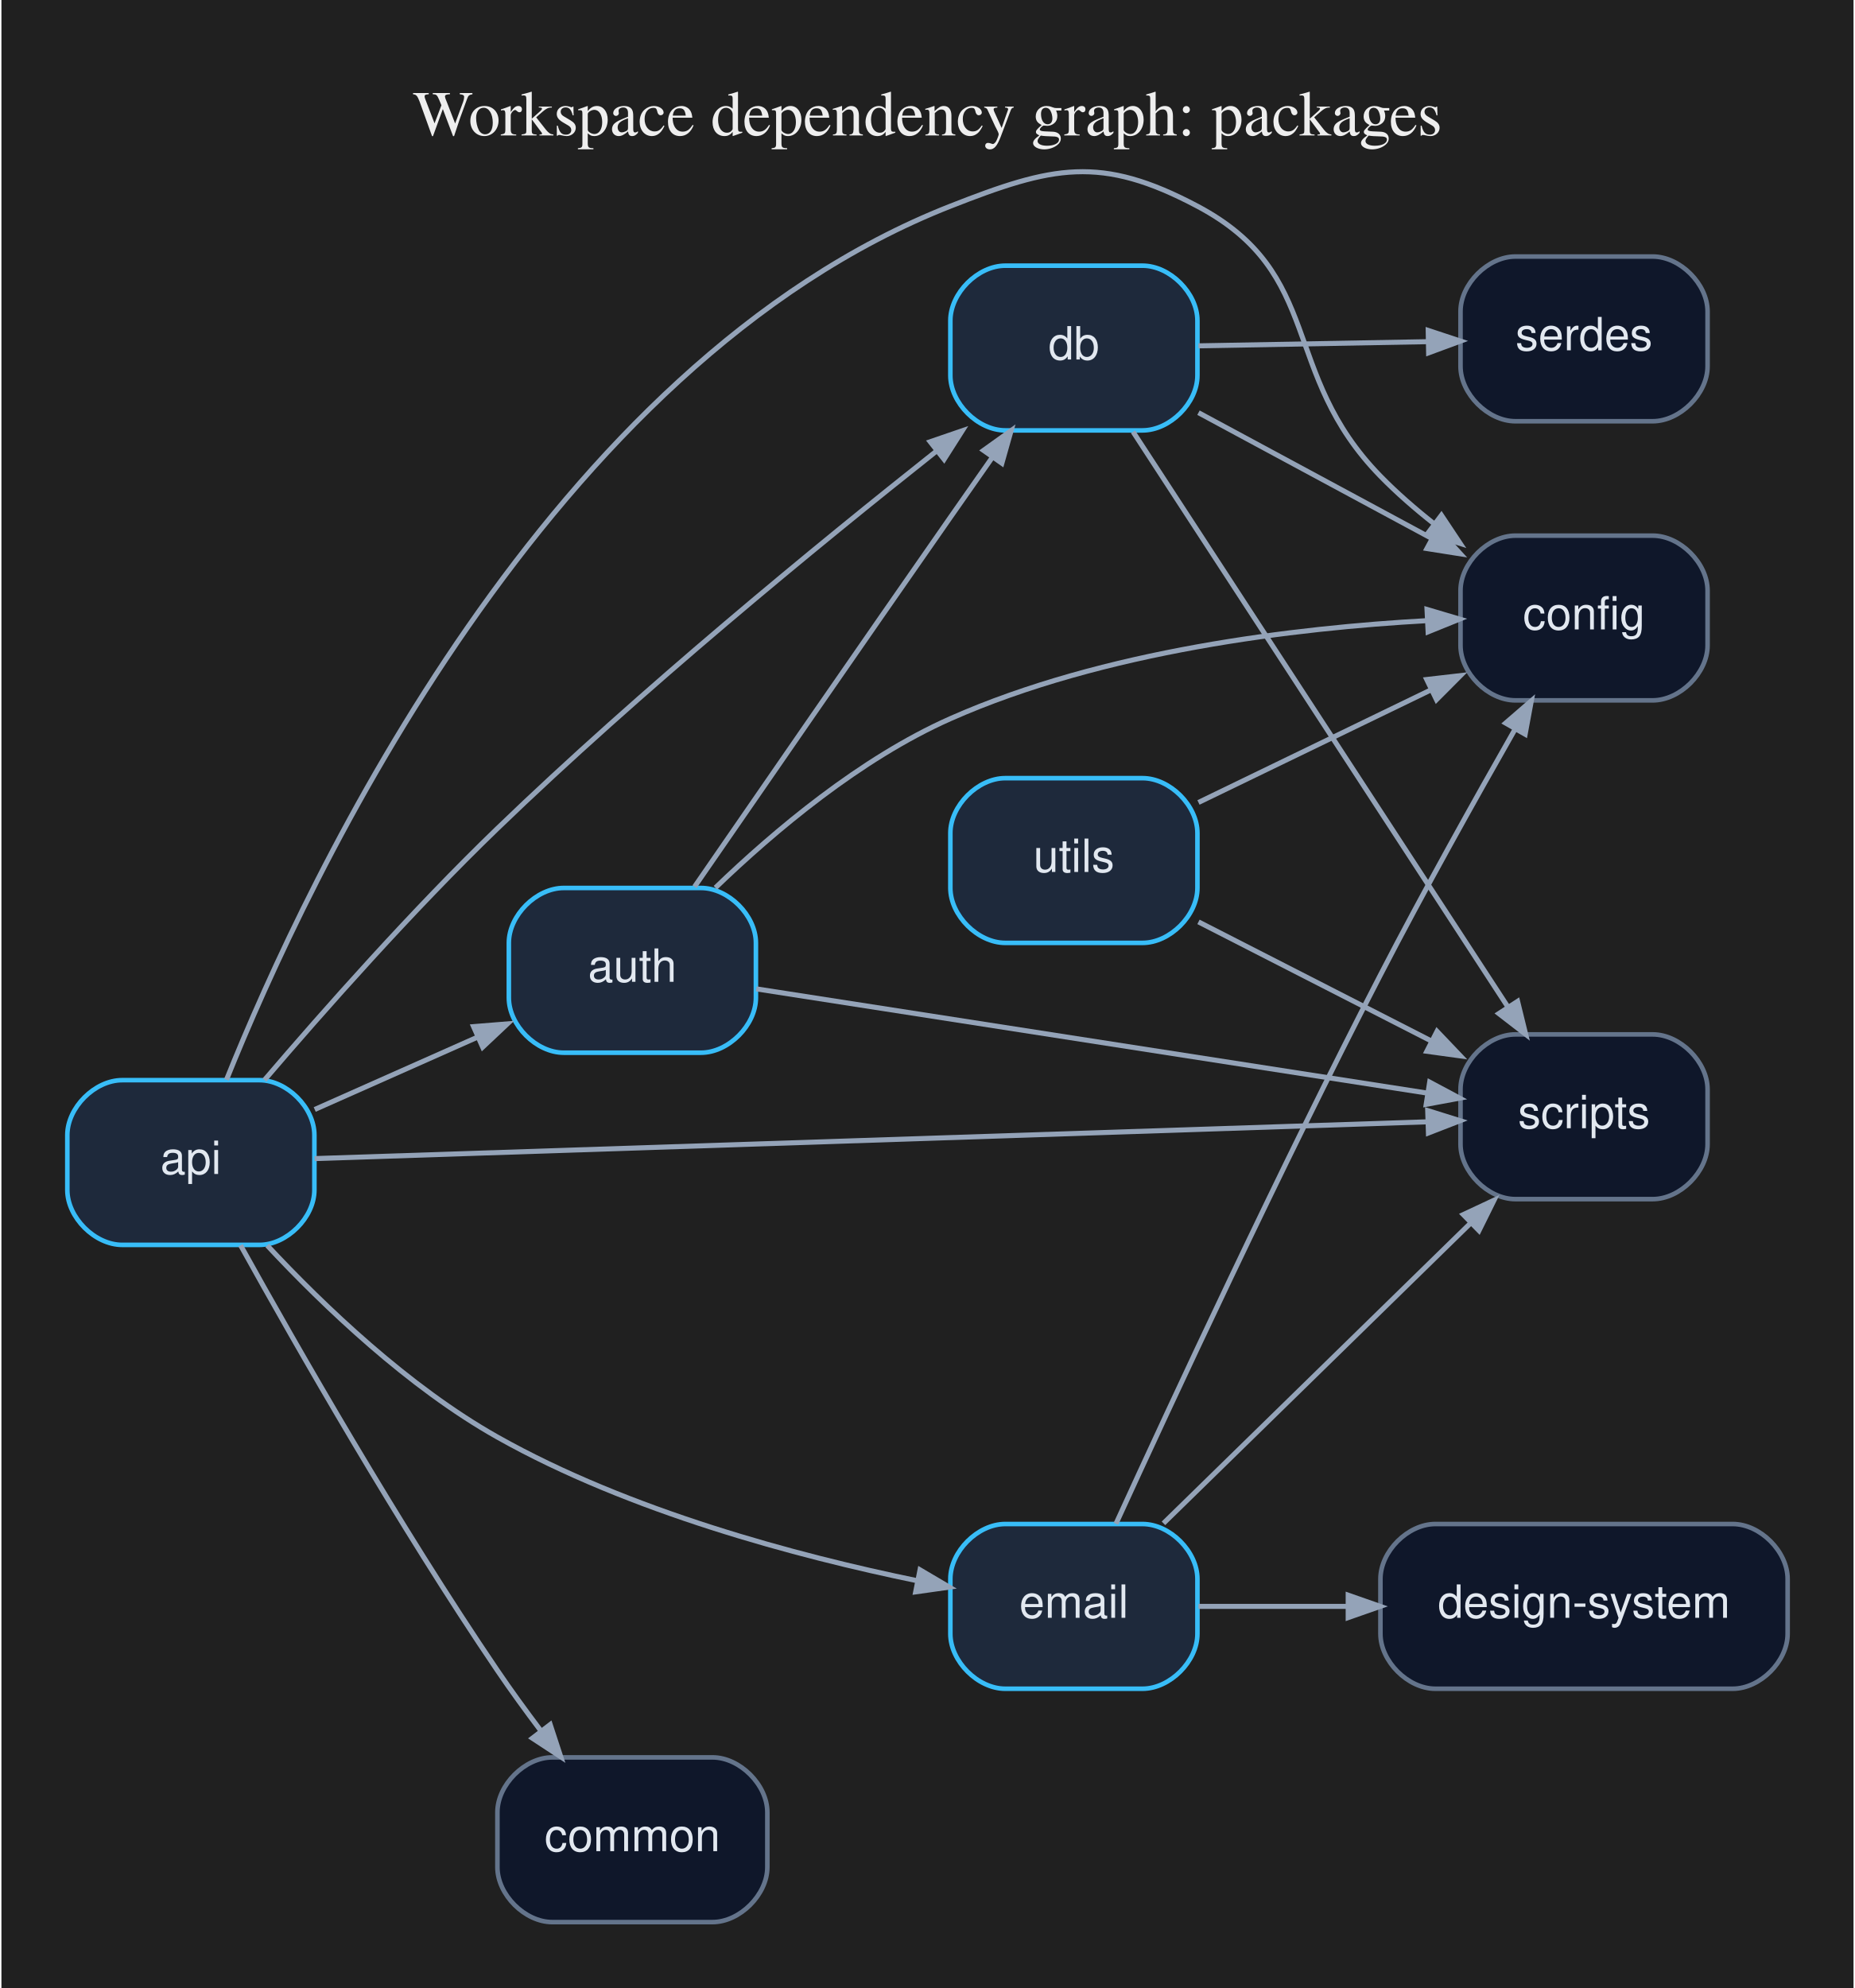
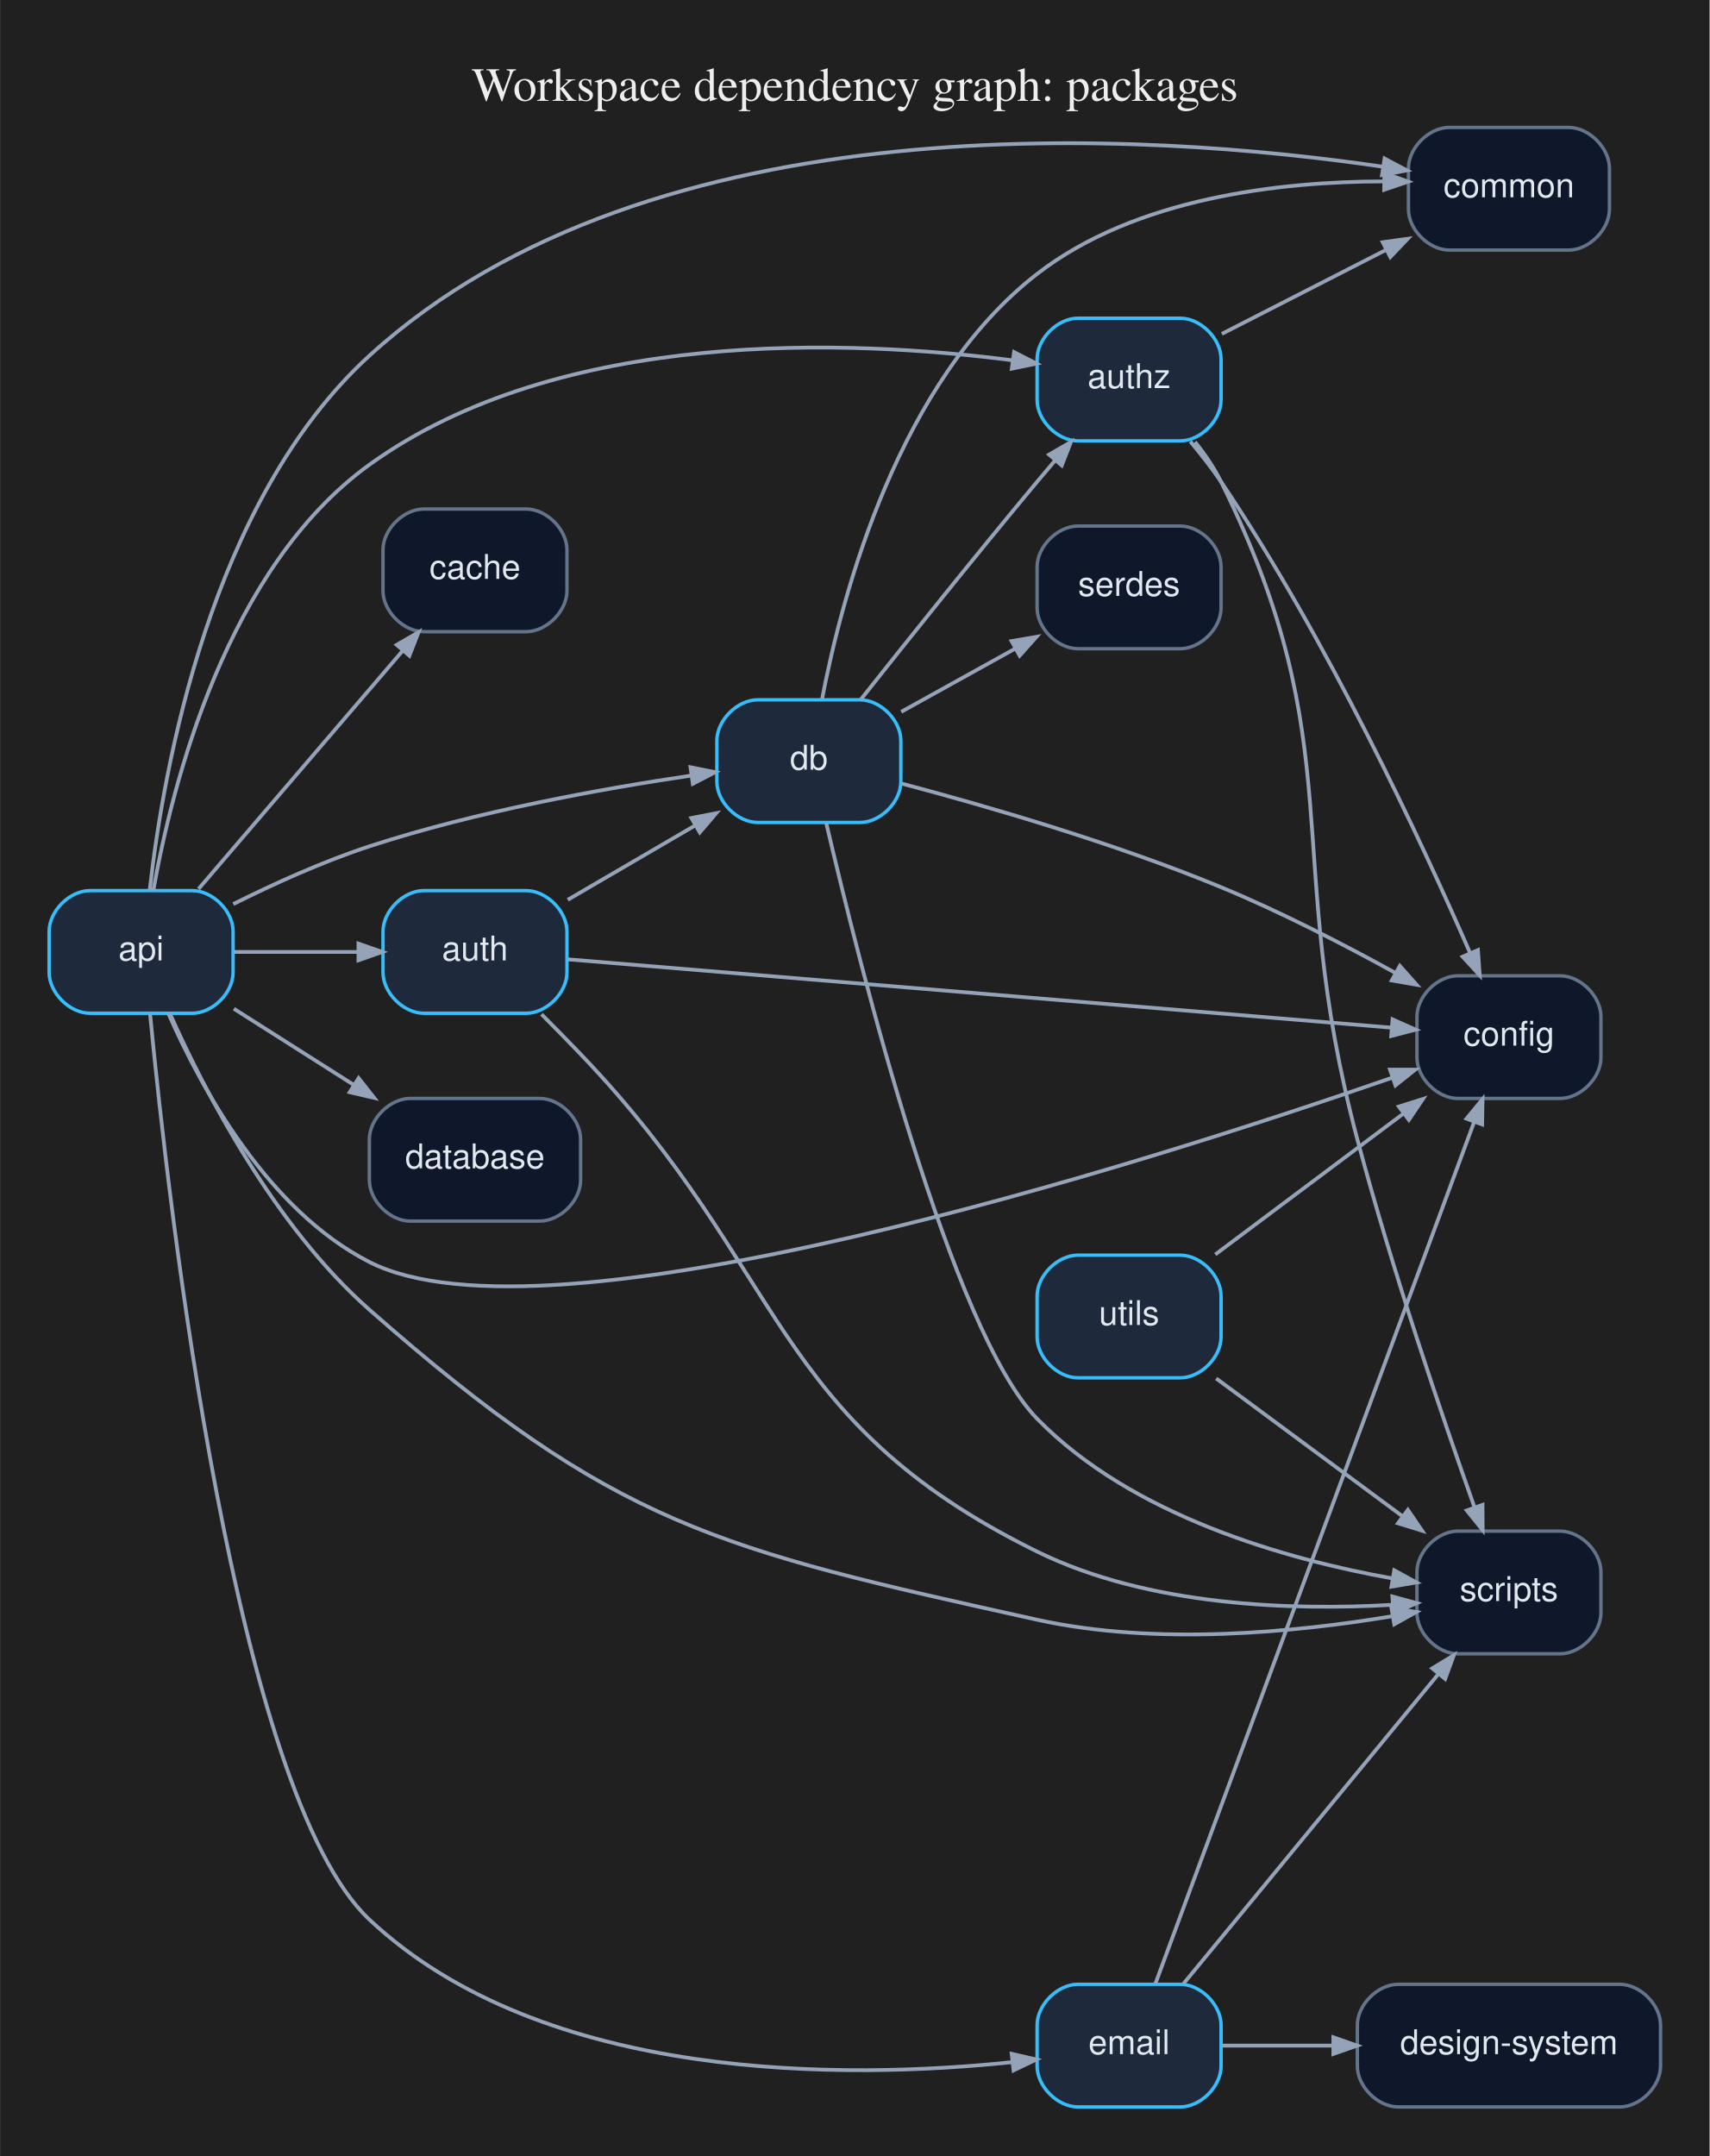
- <svg xmlns="http://www.w3.org/2000/svg" width="405pt" height="434pt" viewBox="0.00 0.00 404.80 434.46">
-   <g id="graph0" class="graph" transform="scale(1 1) rotate(0) translate(14.4 420.06)">
-     <polygon fill="#202020" stroke="transparent" points="-14.4,14.4 -14.4,-420.06 390.4,-420.06 390.4,14.4 -14.4,14.4" />
-     <text text-anchor="middle" x="188" y="-390.46" font-family="Times,serif" font-size="14.00" fill="#eeeeee">Workspace dependency graph: packages</text>
+ <svg xmlns="http://www.w3.org/2000/svg" width="502pt" height="633pt" viewBox="0.00 0.00 501.80 632.80">
+   <g id="graph0" class="graph" transform="scale(1 1) rotate(0) translate(14.4 618.4)">
+     <polygon fill="#202020" stroke="transparent" points="-14.4,14.4 -14.4,-618.4 487.4,-618.4 487.4,14.4 -14.4,14.4" />
+     <text text-anchor="middle" x="236.5" y="-588.8" font-family="Times,serif" font-size="14.00" fill="#eeeeee">Workspace dependency graph: packages</text>
    <g id="node1" class="node">
-       <path fill="#1e293b" stroke="#38bdf8" d="M42,-184C42,-184 12,-184 12,-184 6,-184 0,-178 0,-172 0,-172 0,-160 0,-160 0,-154 6,-148 12,-148 12,-148 42,-148 42,-148 48,-148 54,-154 54,-160 54,-160 54,-172 54,-172 54,-178 48,-184 42,-184" />
-       <text text-anchor="middle" x="27" y="-163.5" font-family="Helvetica,sans-Serif" font-size="10.00" fill="#e2e8f0">api</text>
+       <path fill="#1e293b" stroke="#38bdf8" d="M42,-357C42,-357 12,-357 12,-357 6,-357 0,-351 0,-345 0,-345 0,-333 0,-333 0,-327 6,-321 12,-321 12,-321 42,-321 42,-321 48,-321 54,-327 54,-333 54,-333 54,-345 54,-345 54,-351 48,-357 42,-357" />
+       <text text-anchor="middle" x="27" y="-336.5" font-family="Helvetica,sans-Serif" font-size="10.00" fill="#e2e8f0">api</text>
    </g>
    <g id="node2" class="node">
-       <path fill="#1e293b" stroke="#38bdf8" d="M138.5,-226C138.5,-226 108.5,-226 108.5,-226 102.5,-226 96.5,-220 96.5,-214 96.5,-214 96.5,-202 96.5,-202 96.5,-196 102.5,-190 108.5,-190 108.5,-190 138.5,-190 138.5,-190 144.5,-190 150.5,-196 150.5,-202 150.5,-202 150.5,-214 150.5,-214 150.5,-220 144.5,-226 138.5,-226" />
-       <text text-anchor="middle" x="123.5" y="-205.5" font-family="Helvetica,sans-Serif" font-size="10.00" fill="#e2e8f0">auth</text>
+       <path fill="#1e293b" stroke="#38bdf8" d="M140,-357C140,-357 110,-357 110,-357 104,-357 98,-351 98,-345 98,-345 98,-333 98,-333 98,-327 104,-321 110,-321 110,-321 140,-321 140,-321 146,-321 152,-327 152,-333 152,-333 152,-345 152,-345 152,-351 146,-357 140,-357" />
+       <text text-anchor="middle" x="125" y="-336.5" font-family="Helvetica,sans-Serif" font-size="10.00" fill="#e2e8f0">auth</text>
    </g>
    <g id="edge1" class="edge">
-       <path fill="none" stroke="#94a3b8" stroke-width="1.1" d="M54.07,-177.59C65.03,-182.46 77.91,-188.18 89.52,-193.34" />
-       <polygon fill="#94a3b8" stroke="#94a3b8" stroke-width="1.1" points="88.79,-195.7 96.18,-196.3 90.78,-191.22 88.79,-195.7" />
+       <path fill="none" stroke="#94a3b8" stroke-width="1.1" d="M54.23,-339C65.45,-339 78.68,-339 90.59,-339" />
+       <polygon fill="#94a3b8" stroke="#94a3b8" stroke-width="1.1" points="90.8,-341.45 97.8,-339 90.8,-336.55 90.8,-341.45" />
    </g>
    <g id="node3" class="node">
-       <path fill="#0f172a" stroke="#64748b" d="M141,-36C141,-36 106,-36 106,-36 100,-36 94,-30 94,-24 94,-24 94,-12 94,-12 94,-6 100,0 106,0 106,0 141,0 141,0 147,0 153,-6 153,-12 153,-12 153,-24 153,-24 153,-30 147,-36 141,-36" />
-       <text text-anchor="middle" x="123.5" y="-15.5" font-family="Helvetica,sans-Serif" font-size="10.00" fill="#e2e8f0">common</text>
+       <path fill="#1e293b" stroke="#38bdf8" d="M332,-525C332,-525 302,-525 302,-525 296,-525 290,-519 290,-513 290,-513 290,-501 290,-501 290,-495 296,-489 302,-489 302,-489 332,-489 332,-489 338,-489 344,-495 344,-501 344,-501 344,-513 344,-513 344,-519 338,-525 332,-525" />
+       <text text-anchor="middle" x="317" y="-504.5" font-family="Helvetica,sans-Serif" font-size="10.00" fill="#e2e8f0">authz</text>
    </g>
    <g id="edge2" class="edge">
-       <path fill="none" stroke="#94a3b8" stroke-width="1.1" d="M37.87,-147.91C50.25,-125.59 72.47,-86.72 94,-55 96.94,-50.66 100.22,-46.16 103.47,-41.85" />
-       <polygon fill="#94a3b8" stroke="#94a3b8" stroke-width="1.1" points="105.54,-43.17 107.85,-36.12 101.65,-40.19 105.54,-43.17" />
+       <path fill="none" stroke="#94a3b8" stroke-width="1.1" d="M30.59,-357.04C36.09,-388.22 52.1,-451.75 94,-482 150.12,-522.51 235.87,-518.69 282.68,-512.66" />
+       <polygon fill="#94a3b8" stroke="#94a3b8" stroke-width="1.1" points="283.24,-515.06 289.84,-511.68 282.58,-510.2 283.24,-515.06" />
    </g>
    <g id="node4" class="node">
-       <path fill="#0f172a" stroke="#64748b" d="M346.5,-303C346.5,-303 316.5,-303 316.5,-303 310.5,-303 304.5,-297 304.5,-291 304.5,-291 304.5,-279 304.5,-279 304.5,-273 310.5,-267 316.5,-267 316.5,-267 346.5,-267 346.5,-267 352.5,-267 358.5,-273 358.5,-279 358.5,-279 358.5,-291 358.5,-291 358.5,-297 352.5,-303 346.5,-303" />
-       <text text-anchor="middle" x="331.5" y="-282.5" font-family="Helvetica,sans-Serif" font-size="10.00" fill="#e2e8f0">config</text>
+       <path fill="#0f172a" stroke="#64748b" d="M140,-469C140,-469 110,-469 110,-469 104,-469 98,-463 98,-457 98,-457 98,-445 98,-445 98,-439 104,-433 110,-433 110,-433 140,-433 140,-433 146,-433 152,-439 152,-445 152,-445 152,-457 152,-457 152,-463 146,-469 140,-469" />
+       <text text-anchor="middle" x="125" y="-448.5" font-family="Helvetica,sans-Serif" font-size="10.00" fill="#e2e8f0">cache</text>
    </g>
    <g id="edge3" class="edge">
-       <path fill="none" stroke="#94a3b8" stroke-width="1.1" d="M34.79,-184.1C52.56,-228.27 105.22,-340.51 193,-375 215.34,-383.78 225.8,-386.24 247,-375 274.99,-360.16 264.86,-338.66 287,-316 290.56,-312.35 294.6,-308.84 298.75,-305.57" />
-       <polygon fill="#94a3b8" stroke="#94a3b8" stroke-width="1.1" points="300.33,-307.46 304.44,-301.29 297.38,-303.54 300.33,-307.46" />
+       <path fill="none" stroke="#94a3b8" stroke-width="1.1" d="M43.85,-357.49C60.28,-376.66 86,-406.67 103.86,-427.5" />
+       <polygon fill="#94a3b8" stroke="#94a3b8" stroke-width="1.1" points="102.03,-429.13 108.44,-432.85 105.75,-425.94 102.03,-429.13" />
    </g>
    <g id="node5" class="node">
-       <path fill="#1e293b" stroke="#38bdf8" d="M235,-362C235,-362 205,-362 205,-362 199,-362 193,-356 193,-350 193,-350 193,-338 193,-338 193,-332 199,-326 205,-326 205,-326 235,-326 235,-326 241,-326 247,-332 247,-338 247,-338 247,-350 247,-350 247,-356 241,-362 235,-362" />
-       <text text-anchor="middle" x="220" y="-341.5" font-family="Helvetica,sans-Serif" font-size="10.00" fill="#e2e8f0">db</text>
+       <path fill="#0f172a" stroke="#64748b" d="M446,-581C446,-581 411,-581 411,-581 405,-581 399,-575 399,-569 399,-569 399,-557 399,-557 399,-551 405,-545 411,-545 411,-545 446,-545 446,-545 452,-545 458,-551 458,-557 458,-557 458,-569 458,-569 458,-575 452,-581 446,-581" />
+       <text text-anchor="middle" x="428.5" y="-560.5" font-family="Helvetica,sans-Serif" font-size="10.00" fill="#e2e8f0">common</text>
    </g>
    <g id="edge4" class="edge">
-       <path fill="none" stroke="#94a3b8" stroke-width="1.1" d="M43.09,-184.03C56.06,-199.21 75.55,-221.21 94,-239 125.3,-269.18 163.97,-300.89 189.94,-321.46" />
-       <polygon fill="#94a3b8" stroke="#94a3b8" stroke-width="1.1" points="188.59,-323.52 195.61,-325.93 191.63,-319.67 188.59,-323.52" />
+       <path fill="none" stroke="#94a3b8" stroke-width="1.1" d="M29.52,-357.08C33.48,-392.53 47.34,-471.44 94,-514 177.22,-589.91 323.84,-579.37 391.47,-569.47" />
+       <polygon fill="#94a3b8" stroke="#94a3b8" stroke-width="1.1" points="391.99,-571.87 398.54,-568.39 391.25,-567.02 391.99,-571.87" />
+     </g>
+     <g id="node6" class="node">
+       <path fill="#0f172a" stroke="#64748b" d="M443.5,-332C443.5,-332 413.5,-332 413.5,-332 407.5,-332 401.5,-326 401.5,-320 401.5,-320 401.5,-308 401.5,-308 401.5,-302 407.5,-296 413.5,-296 413.5,-296 443.5,-296 443.5,-296 449.5,-296 455.5,-302 455.5,-308 455.5,-308 455.5,-320 455.5,-320 455.5,-326 449.5,-332 443.5,-332" />
+       <text text-anchor="middle" x="428.5" y="-311.5" font-family="Helvetica,sans-Serif" font-size="10.00" fill="#e2e8f0">config</text>
+     </g>
+     <g id="edge5" class="edge">
+       <path fill="none" stroke="#94a3b8" stroke-width="1.1" d="M35,-320.96C44.58,-299.09 64.1,-263.25 94,-248 146.59,-221.18 320.64,-276.58 394.21,-302.08" />
+       <polygon fill="#94a3b8" stroke="#94a3b8" stroke-width="1.1" points="393.59,-304.45 401,-304.45 395.2,-299.83 393.59,-304.45" />
    </g>
    <g id="node7" class="node">
-       <path fill="#1e293b" stroke="#38bdf8" d="M235,-87C235,-87 205,-87 205,-87 199,-87 193,-81 193,-75 193,-75 193,-63 193,-63 193,-57 199,-51 205,-51 205,-51 235,-51 235,-51 241,-51 247,-57 247,-63 247,-63 247,-75 247,-75 247,-81 241,-87 235,-87" />
-       <text text-anchor="middle" x="220" y="-66.5" font-family="Helvetica,sans-Serif" font-size="10.00" fill="#e2e8f0">email</text>
+       <path fill="#0f172a" stroke="#64748b" d="M144,-296C144,-296 106,-296 106,-296 100,-296 94,-290 94,-284 94,-284 94,-272 94,-272 94,-266 100,-260 106,-260 106,-260 144,-260 144,-260 150,-260 156,-266 156,-272 156,-272 156,-284 156,-284 156,-290 150,-296 144,-296" />
+       <text text-anchor="middle" x="125" y="-275.5" font-family="Helvetica,sans-Serif" font-size="10.00" fill="#e2e8f0">database</text>
    </g>
-     <g id="edge5" class="edge">
-       <path fill="none" stroke="#94a3b8" stroke-width="1.1" d="M43.69,-147.88C56.12,-134.56 74.57,-116.94 94,-106 122.84,-89.76 159.53,-80 185.68,-74.62" />
-       <polygon fill="#94a3b8" stroke="#94a3b8" stroke-width="1.1" points="186.37,-76.98 192.76,-73.21 185.42,-72.17 186.37,-76.98" />
+     <g id="edge6" class="edge">
+       <path fill="none" stroke="#94a3b8" stroke-width="1.1" d="M54.23,-322.33C65.11,-315.42 77.87,-307.31 89.49,-299.93" />
+       <polygon fill="#94a3b8" stroke="#94a3b8" stroke-width="1.1" points="90.85,-301.97 95.44,-296.15 88.22,-297.83 90.85,-301.97" />
    </g>
    <g id="node8" class="node">
-       <path fill="#0f172a" stroke="#64748b" d="M346.5,-194C346.5,-194 316.5,-194 316.5,-194 310.5,-194 304.5,-188 304.5,-182 304.5,-182 304.5,-170 304.5,-170 304.5,-164 310.5,-158 316.5,-158 316.5,-158 346.5,-158 346.5,-158 352.5,-158 358.5,-164 358.5,-170 358.5,-170 358.5,-182 358.5,-182 358.5,-188 352.5,-194 346.5,-194" />
-       <text text-anchor="middle" x="331.5" y="-173.5" font-family="Helvetica,sans-Serif" font-size="10.00" fill="#e2e8f0">scripts</text>
-     </g>
-     <g id="edge6" class="edge">
-       <path fill="none" stroke="#94a3b8" stroke-width="1.1" d="M54.05,-166.86C109,-168.68 236.68,-172.9 297.35,-174.9" />
-       <polygon fill="#94a3b8" stroke="#94a3b8" stroke-width="1.1" points="297.33,-177.35 304.4,-175.14 297.49,-172.46 297.33,-177.35" />
+       <path fill="#1e293b" stroke="#38bdf8" d="M238,-413C238,-413 208,-413 208,-413 202,-413 196,-407 196,-401 196,-401 196,-389 196,-389 196,-383 202,-377 208,-377 208,-377 238,-377 238,-377 244,-377 250,-383 250,-389 250,-389 250,-401 250,-401 250,-407 244,-413 238,-413" />
+       <text text-anchor="middle" x="223" y="-392.5" font-family="Helvetica,sans-Serif" font-size="10.00" fill="#e2e8f0">db</text>
    </g>
    <g id="edge7" class="edge">
-       <path fill="none" stroke="#94a3b8" stroke-width="1.1" d="M141.65,-226.05C154.56,-238.48 173.34,-254.28 193,-263 226.51,-277.87 268.57,-282.84 297.29,-284.43" />
-       <polygon fill="#94a3b8" stroke="#94a3b8" stroke-width="1.1" points="297.18,-286.87 304.29,-284.76 297.42,-281.98 297.18,-286.87" />
+       <path fill="none" stroke="#94a3b8" stroke-width="1.1" d="M54.05,-353.05C65.95,-358.99 80.4,-365.55 94,-370 125.28,-380.23 162.3,-386.9 188.46,-390.76" />
+       <polygon fill="#94a3b8" stroke="#94a3b8" stroke-width="1.1" points="188.26,-393.2 195.53,-391.77 188.95,-388.35 188.26,-393.2" />
+     </g>
+     <g id="node10" class="node">
+       <path fill="#1e293b" stroke="#38bdf8" d="M332,-36C332,-36 302,-36 302,-36 296,-36 290,-30 290,-24 290,-24 290,-12 290,-12 290,-6 296,0 302,0 302,0 332,0 332,0 338,0 344,-6 344,-12 344,-12 344,-24 344,-24 344,-30 338,-36 332,-36" />
+       <text text-anchor="middle" x="317" y="-15.5" font-family="Helvetica,sans-Serif" font-size="10.00" fill="#e2e8f0">email</text>
    </g>
    <g id="edge8" class="edge">
-       <path fill="none" stroke="#94a3b8" stroke-width="1.1" d="M137.09,-226.27C150.8,-246.16 173.39,-278.88 193,-307 195.96,-311.25 199.13,-315.77 202.19,-320.13" />
-       <polygon fill="#94a3b8" stroke="#94a3b8" stroke-width="1.1" points="200.25,-321.63 206.28,-325.95 204.26,-318.82 200.25,-321.63" />
+       <path fill="none" stroke="#94a3b8" stroke-width="1.1" d="M29.63,-320.78C35.11,-264 54.69,-91.9 94,-55 145.35,-6.8 234.44,-8.13 282.68,-13.14" />
+       <polygon fill="#94a3b8" stroke="#94a3b8" stroke-width="1.1" points="282.54,-15.59 289.77,-13.93 283.09,-10.72 282.54,-15.59" />
+     </g>
+     <g id="node11" class="node">
+       <path fill="#0f172a" stroke="#64748b" d="M443.5,-169C443.5,-169 413.5,-169 413.5,-169 407.5,-169 401.5,-163 401.5,-157 401.5,-157 401.5,-145 401.5,-145 401.5,-139 407.5,-133 413.5,-133 413.5,-133 443.5,-133 443.5,-133 449.5,-133 455.5,-139 455.5,-145 455.5,-145 455.5,-157 455.5,-157 455.5,-163 449.5,-169 443.5,-169" />
+       <text text-anchor="middle" x="428.5" y="-148.5" font-family="Helvetica,sans-Serif" font-size="10.00" fill="#e2e8f0">scripts</text>
    </g>
    <g id="edge9" class="edge">
-       <path fill="none" stroke="#94a3b8" stroke-width="1.1" d="M150.59,-203.95C187.87,-198.16 256.37,-187.51 297.25,-181.17" />
-       <polygon fill="#94a3b8" stroke="#94a3b8" stroke-width="1.1" points="297.76,-183.57 304.3,-180.07 297,-178.72 297.76,-183.57" />
+       <path fill="none" stroke="#94a3b8" stroke-width="1.1" d="M35.5,-320.81C45.73,-297.92 66.05,-258.62 94,-234 166.07,-170.52 196.22,-163.71 290,-143 324.94,-135.29 366.01,-139.32 394.11,-144.01" />
+       <polygon fill="#94a3b8" stroke="#94a3b8" stroke-width="1.1" points="394,-146.48 401.31,-145.27 394.84,-141.65 394,-146.48" />
    </g>
    <g id="edge10" class="edge">
-       <path fill="none" stroke="#94a3b8" stroke-width="1.1" d="M247.23,-329.87C262.53,-321.62 281.96,-311.15 298.2,-302.4" />
-       <polygon fill="#94a3b8" stroke="#94a3b8" stroke-width="1.1" points="299.49,-304.49 304.49,-299.02 297.16,-300.18 299.49,-304.49" />
+       <path fill="none" stroke="#94a3b8" stroke-width="1.1" d="M152.23,-336.83C207.02,-332.28 333.55,-321.79 394.07,-316.77" />
+       <polygon fill="#94a3b8" stroke="#94a3b8" stroke-width="1.1" points="394.34,-319.21 401.12,-316.19 393.94,-314.32 394.34,-319.21" />
    </g>
    <g id="edge11" class="edge">
-       <path fill="none" stroke="#94a3b8" stroke-width="1.1" d="M232.93,-325.7C252.81,-295.2 292.72,-233.97 314.84,-200.03" />
-       <polygon fill="#94a3b8" stroke="#94a3b8" stroke-width="1.1" points="316.98,-201.22 318.75,-194.02 312.88,-198.55 316.98,-201.22" />
+       <path fill="none" stroke="#94a3b8" stroke-width="1.1" d="M152.23,-354.3C163.77,-361.03 177.43,-369 189.59,-376.1" />
+       <polygon fill="#94a3b8" stroke="#94a3b8" stroke-width="1.1" points="188.52,-378.31 195.8,-379.72 190.99,-374.07 188.52,-378.31" />
+     </g>
+     <g id="edge12" class="edge">
+       <path fill="none" stroke="#94a3b8" stroke-width="1.1" d="M144.53,-320.72C148.35,-316.88 152.33,-312.83 156,-309 216.93,-245.4 210.99,-201.91 290,-163 322.8,-146.85 365.34,-145.69 394.36,-147.38" />
+       <polygon fill="#94a3b8" stroke="#94a3b8" stroke-width="1.1" points="394.28,-149.83 401.44,-147.87 394.62,-144.95 394.28,-149.83" />
+     </g>
+     <g id="edge13" class="edge">
+       <path fill="none" stroke="#94a3b8" stroke-width="1.1" d="M344.23,-520.41C358.62,-527.77 376.67,-537 392.27,-544.98" />
+       <polygon fill="#94a3b8" stroke="#94a3b8" stroke-width="1.1" points="391.45,-547.31 398.79,-548.32 393.68,-542.95 391.45,-547.31" />
+     </g>
+     <g id="edge14" class="edge">
+       <path fill="none" stroke="#94a3b8" stroke-width="1.1" d="M334.96,-488.84C338.13,-485.05 341.3,-481 344,-477 375.14,-430.87 402.73,-371.61 417.07,-338.75" />
+       <polygon fill="#94a3b8" stroke="#94a3b8" stroke-width="1.1" points="419.4,-339.55 419.93,-332.15 414.9,-337.6 419.4,-339.55" />
+     </g>
+     <g id="edge15" class="edge">
+       <path fill="none" stroke="#94a3b8" stroke-width="1.1" d="M336.37,-488.69C339.28,-485.05 341.98,-481.08 344,-477 382.83,-398.48 361.46,-368.65 384,-284 394.16,-245.86 408.94,-202.55 418.39,-176.01" />
+       <polygon fill="#94a3b8" stroke="#94a3b8" stroke-width="1.1" points="420.74,-176.72 420.79,-169.31 416.12,-175.07 420.74,-176.72" />
+     </g>
+     <g id="edge16" class="edge">
+       <path fill="none" stroke="#94a3b8" stroke-width="1.1" d="M238.23,-413.07C251.48,-429.79 271.84,-455.26 290,-477 291.69,-479.02 293.46,-481.11 295.24,-483.2" />
+       <polygon fill="#94a3b8" stroke="#94a3b8" stroke-width="1.1" points="293.53,-484.97 299.94,-488.69 297.24,-481.78 293.53,-484.97" />
+     </g>
+     <g id="edge17" class="edge">
+       <path fill="none" stroke="#94a3b8" stroke-width="1.1" d="M226.89,-413.25C232.82,-444.15 249.36,-506.52 290,-538 318.91,-560.4 361.44,-565.09 391.53,-565.16" />
+       <polygon fill="#94a3b8" stroke="#94a3b8" stroke-width="1.1" points="391.93,-567.6 398.9,-565.08 391.88,-562.7 391.93,-567.6" />
+     </g>
+     <g id="edge18" class="edge">
+       <path fill="none" stroke="#94a3b8" stroke-width="1.1" d="M250.24,-388.42C274.89,-381.89 312.57,-370.99 344,-358 361.36,-350.82 379.91,-341.25 395.11,-332.87" />
+       <polygon fill="#94a3b8" stroke="#94a3b8" stroke-width="1.1" points="396.48,-334.91 401.41,-329.36 394.1,-330.63 396.48,-334.91" />
+     </g>
+     <g id="edge19" class="edge">
+       <path fill="none" stroke="#94a3b8" stroke-width="1.1" d="M228.09,-376.92C238.11,-334.02 264.91,-227.74 290,-202 317.89,-173.39 363.25,-160.69 394.18,-155.15" />
+       <polygon fill="#94a3b8" stroke="#94a3b8" stroke-width="1.1" points="394.83,-157.52 401.33,-153.95 394.02,-152.69 394.83,-157.52" />
+     </g>
+     <g id="node12" class="node">
+       <path fill="#0f172a" stroke="#64748b" d="M332,-464C332,-464 302,-464 302,-464 296,-464 290,-458 290,-452 290,-452 290,-440 290,-440 290,-434 296,-428 302,-428 302,-428 332,-428 332,-428 338,-428 344,-434 344,-440 344,-440 344,-452 344,-452 344,-458 338,-464 332,-464" />
+       <text text-anchor="middle" x="317" y="-443.5" font-family="Helvetica,sans-Serif" font-size="10.00" fill="#e2e8f0">serdes</text>
+     </g>
+     <g id="edge20" class="edge">
+       <path fill="none" stroke="#94a3b8" stroke-width="1.1" d="M250.12,-409.48C260.51,-415.24 272.58,-421.93 283.52,-428" />
+       <polygon fill="#94a3b8" stroke="#94a3b8" stroke-width="1.1" points="282.51,-430.23 289.82,-431.49 284.88,-425.95 282.51,-430.23" />
    </g>
    <g id="node9" class="node">
-       <path fill="#0f172a" stroke="#64748b" d="M346.5,-364C346.5,-364 316.5,-364 316.5,-364 310.5,-364 304.5,-358 304.5,-352 304.5,-352 304.5,-340 304.5,-340 304.5,-334 310.5,-328 316.5,-328 316.5,-328 346.5,-328 346.5,-328 352.5,-328 358.5,-334 358.5,-340 358.5,-340 358.5,-352 358.5,-352 358.5,-358 352.5,-364 346.5,-364" />
-       <text text-anchor="middle" x="331.5" y="-343.5" font-family="Helvetica,sans-Serif" font-size="10.00" fill="#e2e8f0">serdes</text>
+       <path fill="#0f172a" stroke="#64748b" d="M461,-36C461,-36 396,-36 396,-36 390,-36 384,-30 384,-24 384,-24 384,-12 384,-12 384,-6 390,0 396,0 396,0 461,0 461,0 467,0 473,-6 473,-12 473,-12 473,-24 473,-24 473,-30 467,-36 461,-36" />
+       <text text-anchor="middle" x="428.5" y="-15.5" font-family="Helvetica,sans-Serif" font-size="10.00" fill="#e2e8f0">design-system</text>
    </g>
-     <g id="edge12" class="edge">
-       <path fill="none" stroke="#94a3b8" stroke-width="1.1" d="M247.23,-344.48C262.26,-344.75 281.28,-345.1 297.34,-345.39" />
-       <polygon fill="#94a3b8" stroke="#94a3b8" stroke-width="1.1" points="297.44,-347.85 304.49,-345.52 297.53,-342.95 297.44,-347.85" />
+     <g id="edge21" class="edge">
+       <path fill="none" stroke="#94a3b8" stroke-width="1.1" d="M324.68,-36.07C343.47,-86.85 396.76,-230.9 418.3,-289.13" />
+       <polygon fill="#94a3b8" stroke="#94a3b8" stroke-width="1.1" points="416.04,-290.07 420.76,-295.79 420.63,-288.37 416.04,-290.07" />
    </g>
-     <g id="node6" class="node">
-       <path fill="#0f172a" stroke="#64748b" d="M364,-87C364,-87 299,-87 299,-87 293,-87 287,-81 287,-75 287,-75 287,-63 287,-63 287,-57 293,-51 299,-51 299,-51 364,-51 364,-51 370,-51 376,-57 376,-63 376,-63 376,-75 376,-75 376,-81 370,-87 364,-87" />
-       <text text-anchor="middle" x="331.5" y="-66.5" font-family="Helvetica,sans-Serif" font-size="10.00" fill="#e2e8f0">design-system</text>
+     <g id="edge22" class="edge">
+       <path fill="none" stroke="#94a3b8" stroke-width="1.1" d="M344.23,-18C353.99,-18 365.42,-18 376.64,-18" />
+       <polygon fill="#94a3b8" stroke="#94a3b8" stroke-width="1.1" points="376.95,-20.45 383.95,-18 376.95,-15.55 376.95,-20.45" />
    </g>
-     <g id="edge13" class="edge">
-       <path fill="none" stroke="#94a3b8" stroke-width="1.1" d="M229.19,-87.04C241.33,-113.57 265.03,-164.54 287,-207 296.41,-225.2 307.7,-245.39 316.41,-260.67" />
-       <polygon fill="#94a3b8" stroke="#94a3b8" stroke-width="1.1" points="314.37,-262.04 319.98,-266.89 318.63,-259.6 314.37,-262.04" />
+     <g id="edge23" class="edge">
+       <path fill="none" stroke="#94a3b8" stroke-width="1.1" d="M333,-36.21C352.38,-59.76 386.19,-100.83 407.68,-126.93" />
+       <polygon fill="#94a3b8" stroke="#94a3b8" stroke-width="1.1" points="405.99,-128.73 412.33,-132.58 409.78,-125.62 405.99,-128.73" />
    </g>
-     <g id="edge14" class="edge">
-       <path fill="none" stroke="#94a3b8" stroke-width="1.1" d="M247.23,-69C256.99,-69 268.42,-69 279.64,-69" />
-       <polygon fill="#94a3b8" stroke="#94a3b8" stroke-width="1.1" points="279.95,-71.45 286.95,-69 279.95,-66.55 279.95,-71.45" />
+     <g id="node13" class="node">
+       <path fill="#1e293b" stroke="#38bdf8" d="M332,-250C332,-250 302,-250 302,-250 296,-250 290,-244 290,-238 290,-238 290,-226 290,-226 290,-220 296,-214 302,-214 302,-214 332,-214 332,-214 338,-214 344,-220 344,-226 344,-226 344,-238 344,-238 344,-244 338,-250 332,-250" />
+       <text text-anchor="middle" x="317" y="-229.5" font-family="Helvetica,sans-Serif" font-size="10.00" fill="#e2e8f0">utils</text>
    </g>
-     <g id="edge15" class="edge">
-       <path fill="none" stroke="#94a3b8" stroke-width="1.1" d="M239.58,-87.15C258.06,-105.21 286.5,-133 306.64,-152.69" />
-       <polygon fill="#94a3b8" stroke="#94a3b8" stroke-width="1.1" points="305.11,-154.62 311.83,-157.76 308.54,-151.12 305.11,-154.62" />
+     <g id="edge24" class="edge">
+       <path fill="none" stroke="#94a3b8" stroke-width="1.1" d="M342.3,-250.2C358.6,-262.41 380.19,-278.57 397.55,-291.57" />
+       <polygon fill="#94a3b8" stroke="#94a3b8" stroke-width="1.1" points="396.19,-293.62 403.27,-295.85 399.13,-289.7 396.19,-293.62" />
    </g>
-     <g id="node10" class="node">
-       <path fill="#1e293b" stroke="#38bdf8" d="M235,-250C235,-250 205,-250 205,-250 199,-250 193,-244 193,-238 193,-238 193,-226 193,-226 193,-220 199,-214 205,-214 205,-214 235,-214 235,-214 241,-214 247,-220 247,-226 247,-226 247,-238 247,-238 247,-244 241,-250 235,-250" />
-       <text text-anchor="middle" x="220" y="-229.5" font-family="Helvetica,sans-Serif" font-size="10.00" fill="#e2e8f0">utils</text>
-     </g>
-     <g id="edge16" class="edge">
-       <path fill="none" stroke="#94a3b8" stroke-width="1.1" d="M247.23,-244.69C262.4,-252.04 281.62,-261.34 297.77,-269.16" />
-       <polygon fill="#94a3b8" stroke="#94a3b8" stroke-width="1.1" points="297.12,-271.56 304.49,-272.41 299.25,-267.15 297.12,-271.56" />
-     </g>
-     <g id="edge17" class="edge">
-       <path fill="none" stroke="#94a3b8" stroke-width="1.1" d="M247.23,-218.59C262.53,-210.76 281.96,-200.82 298.2,-192.52" />
-       <polygon fill="#94a3b8" stroke="#94a3b8" stroke-width="1.1" points="299.37,-194.67 304.49,-189.3 297.14,-190.31 299.37,-194.67" />
+     <g id="edge25" class="edge">
+       <path fill="none" stroke="#94a3b8" stroke-width="1.1" d="M342.57,-213.82C358.78,-201.84 380.11,-186.06 397.34,-173.31" />
+       <polygon fill="#94a3b8" stroke="#94a3b8" stroke-width="1.1" points="398.84,-175.25 403.01,-169.12 395.92,-171.31 398.84,-175.25" />
    </g>
  </g>
</svg>
